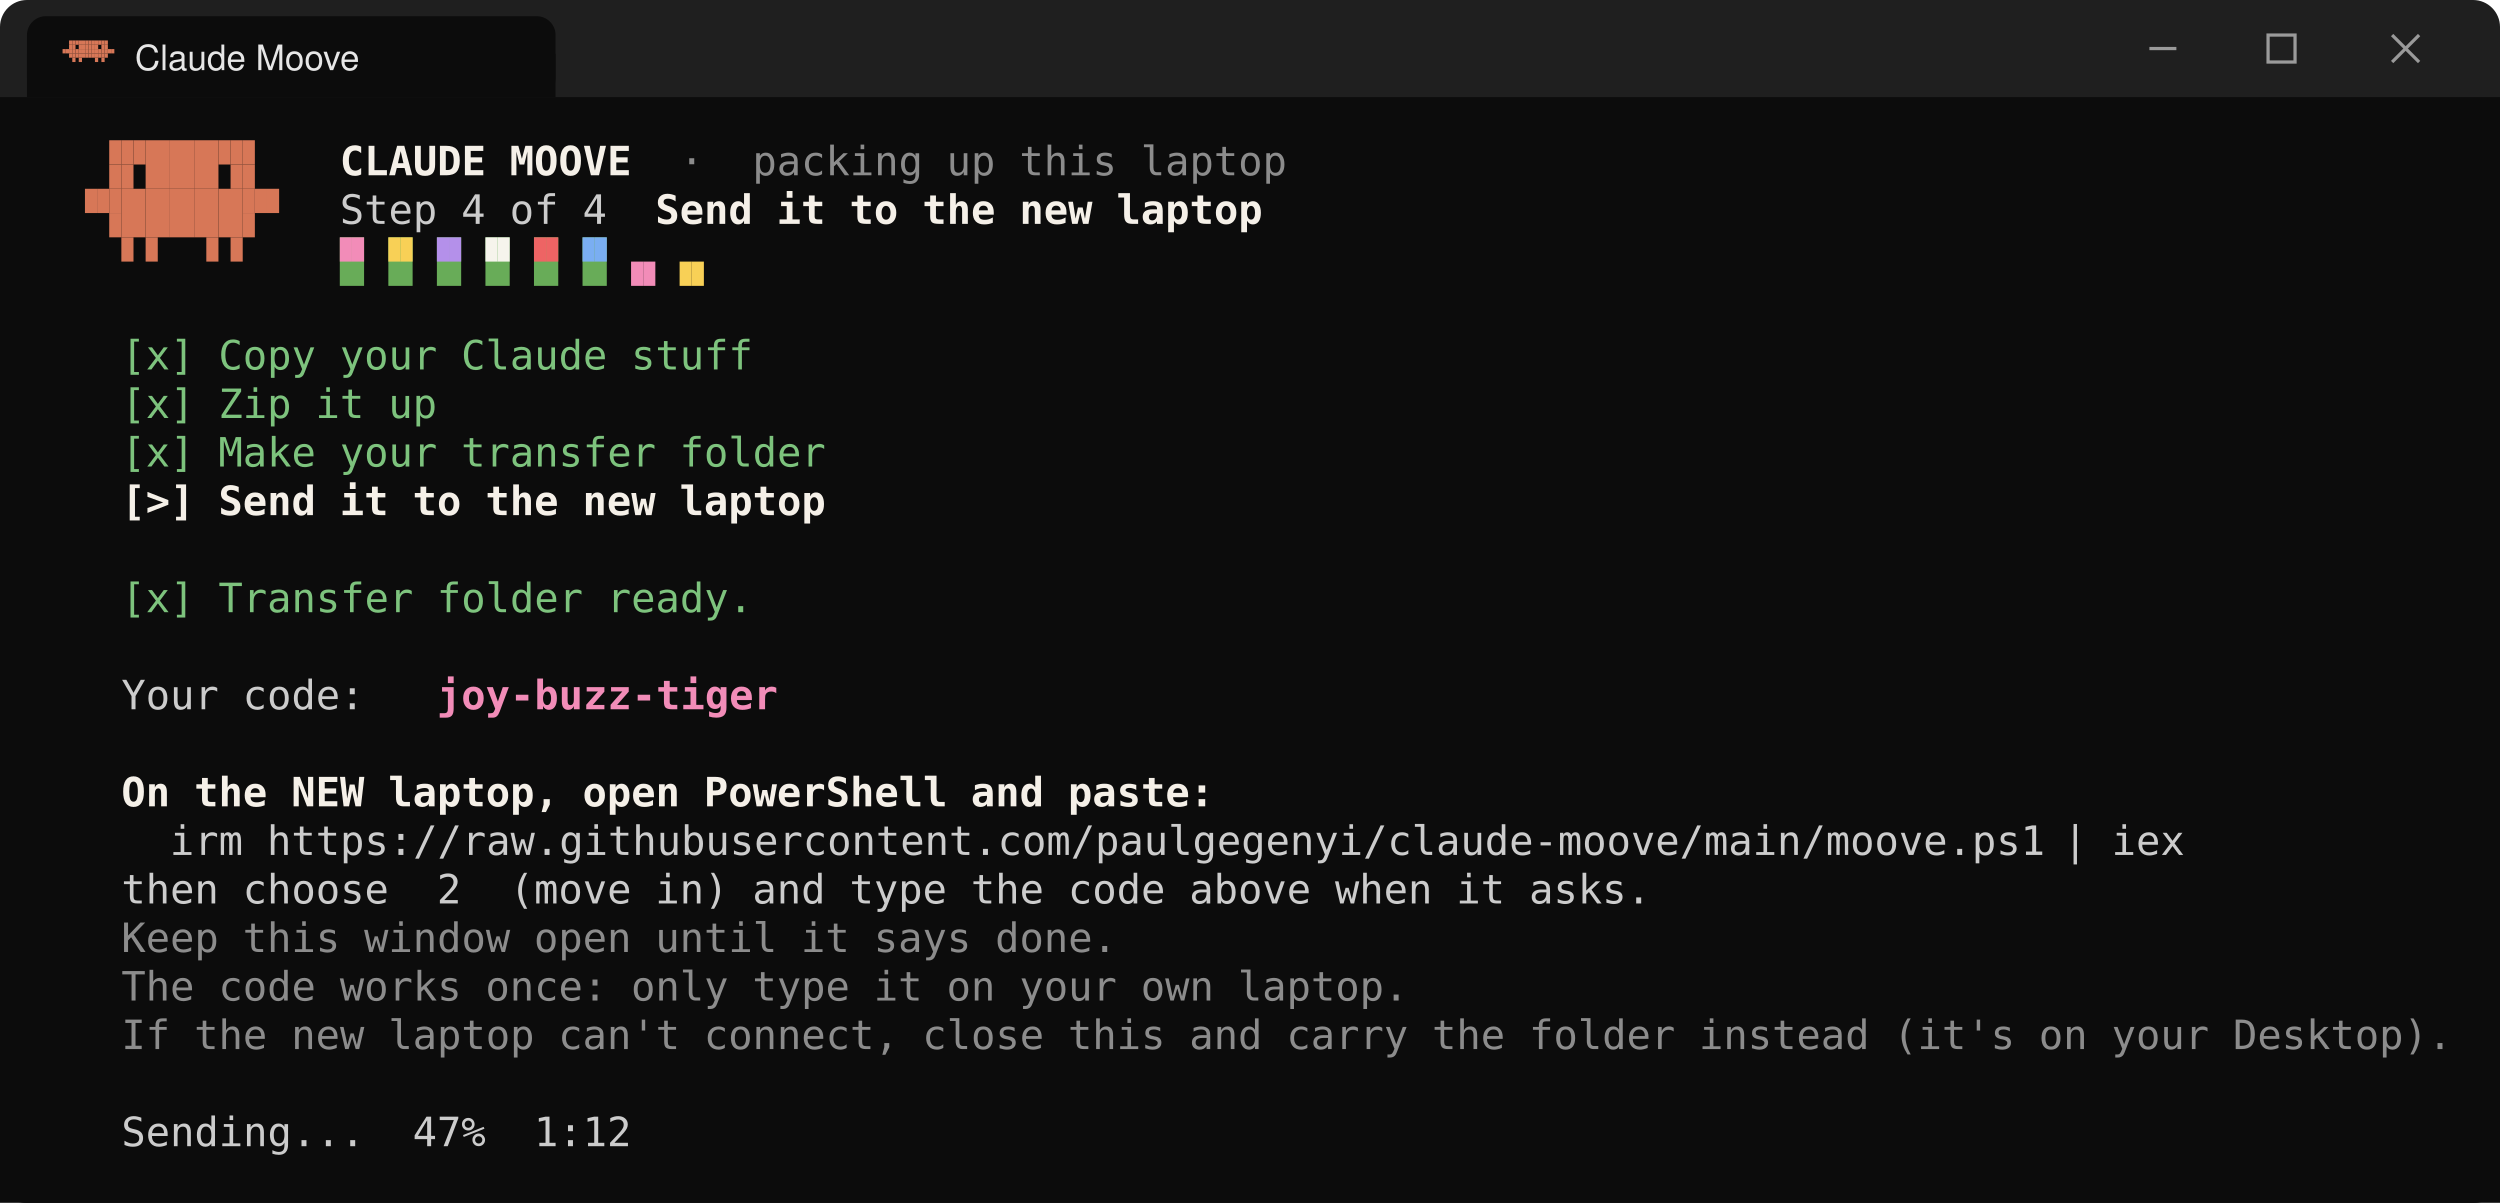
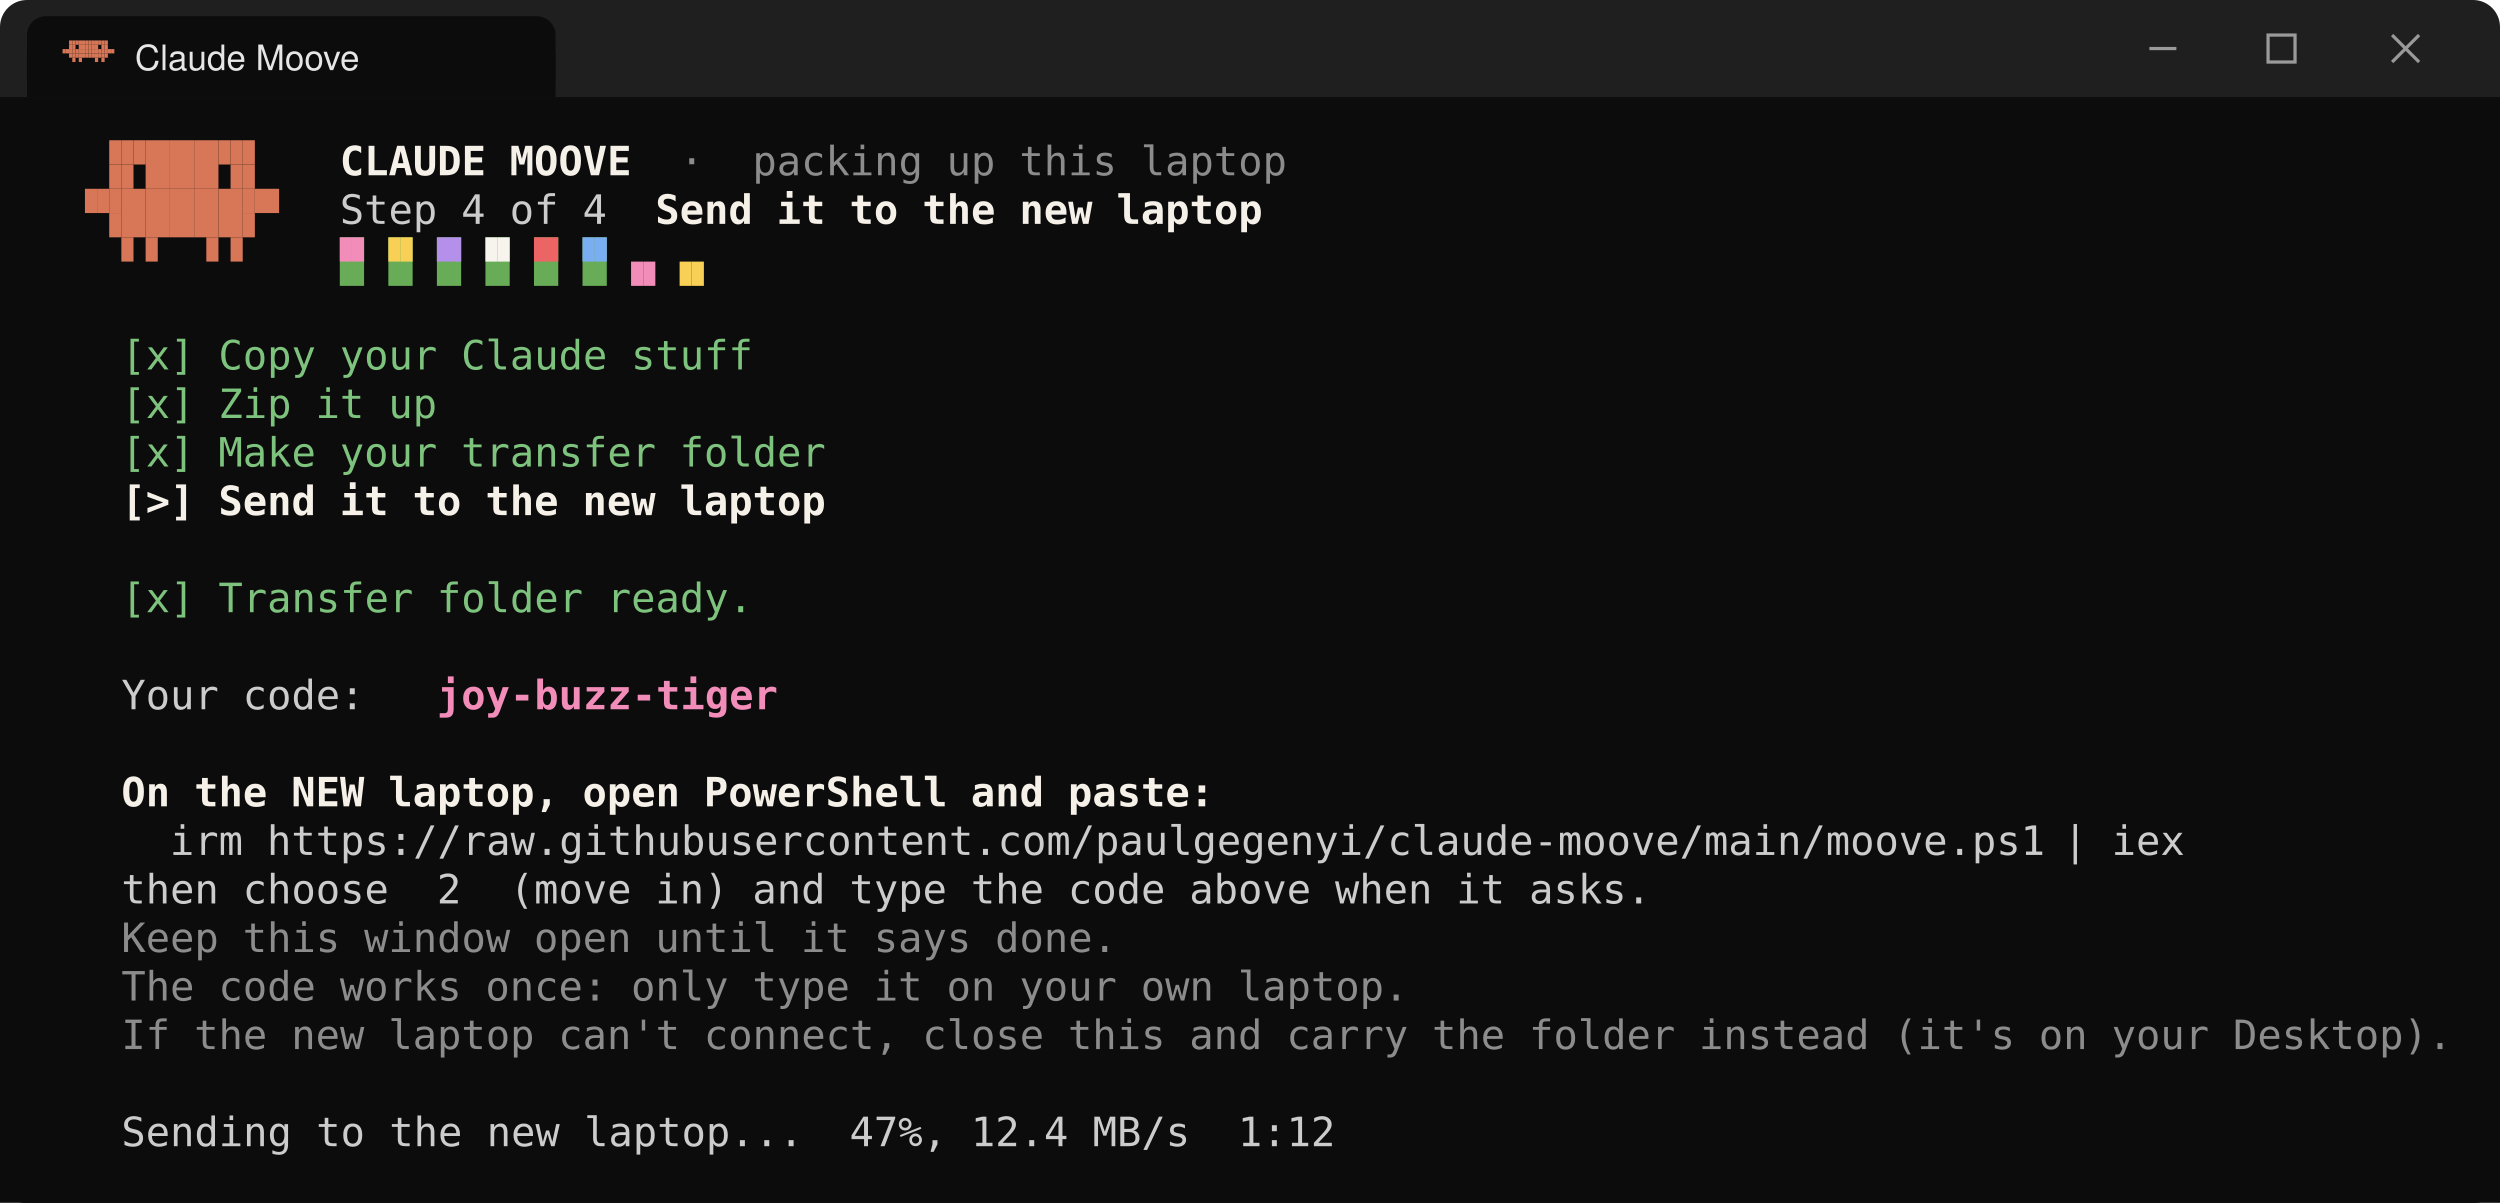
<svg xmlns="http://www.w3.org/2000/svg" width="927" height="446" viewBox="0 0 927 446">
  <rect width="927" height="446" rx="10" fill="#1f1f1f" />
  <rect y="36" width="927" height="410" fill="#0c0c0c" />
  <rect y="434" width="927" height="12" rx="10" fill="#0c0c0c" />
  <rect x="10" y="6" width="196" height="30" rx="7" fill="#0c0c0c" />
  <rect x="10" y="20" width="196" height="16" fill="#0c0c0c" />
  <rect x="25.6" y="15" width="1.2" height="1.6" fill="rgb(215,119,87)" />
  <rect x="26.8" y="15" width="1.2" height="1.6" fill="rgb(215,119,87)" />
  <rect x="28" y="15" width="1.2" height="1.6" fill="rgb(215,119,87)" />
  <rect x="29.2" y="15" width="1.2" height="1.6" fill="rgb(215,119,87)" />
  <rect x="30.4" y="15" width="1.2" height="1.6" fill="rgb(215,119,87)" />
  <rect x="31.6" y="15" width="1.2" height="1.6" fill="rgb(215,119,87)" />
  <rect x="32.8" y="15" width="1.2" height="1.6" fill="rgb(215,119,87)" />
  <rect x="34" y="15" width="1.2" height="1.6" fill="rgb(215,119,87)" />
  <rect x="35.2" y="15" width="1.2" height="1.6" fill="rgb(215,119,87)" />
  <rect x="36.4" y="15" width="1.2" height="1.6" fill="rgb(215,119,87)" />
  <rect x="37.6" y="15" width="1.2" height="1.6" fill="rgb(215,119,87)" />
  <rect x="38.8" y="15" width="1.2" height="1.6" fill="rgb(215,119,87)" />
  <rect x="25.6" y="16.6" width="1.2" height="1.6" fill="rgb(215,119,87)" />
  <rect x="26.8" y="16.6" width="1.2" height="1.6" fill="rgb(215,119,87)" />
  <rect x="29.2" y="16.6" width="1.2" height="1.6" fill="rgb(215,119,87)" />
  <rect x="30.4" y="16.6" width="1.2" height="1.6" fill="rgb(215,119,87)" />
  <rect x="31.6" y="16.6" width="1.2" height="1.6" fill="rgb(215,119,87)" />
  <rect x="32.8" y="16.6" width="1.2" height="1.6" fill="rgb(215,119,87)" />
  <rect x="34" y="16.6" width="1.2" height="1.6" fill="rgb(215,119,87)" />
  <rect x="35.2" y="16.6" width="1.2" height="1.6" fill="rgb(215,119,87)" />
  <rect x="37.6" y="16.6" width="1.2" height="1.6" fill="rgb(215,119,87)" />
  <rect x="38.8" y="16.6" width="1.2" height="1.6" fill="rgb(215,119,87)" />
  <rect x="23.2" y="18.2" width="1.2" height="1.6" fill="rgb(215,119,87)" />
  <rect x="24.4" y="18.2" width="1.2" height="1.6" fill="rgb(215,119,87)" />
  <rect x="25.6" y="18.2" width="1.2" height="1.6" fill="rgb(215,119,87)" />
  <rect x="26.8" y="18.2" width="1.2" height="1.6" fill="rgb(215,119,87)" />
  <rect x="28" y="18.2" width="1.2" height="1.6" fill="rgb(215,119,87)" />
  <rect x="29.2" y="18.2" width="1.2" height="1.6" fill="rgb(215,119,87)" />
  <rect x="30.4" y="18.2" width="1.2" height="1.6" fill="rgb(215,119,87)" />
  <rect x="31.6" y="18.2" width="1.2" height="1.6" fill="rgb(215,119,87)" />
  <rect x="32.8" y="18.2" width="1.2" height="1.6" fill="rgb(215,119,87)" />
  <rect x="34" y="18.2" width="1.2" height="1.6" fill="rgb(215,119,87)" />
  <rect x="35.2" y="18.2" width="1.2" height="1.6" fill="rgb(215,119,87)" />
  <rect x="36.4" y="18.2" width="1.2" height="1.6" fill="rgb(215,119,87)" />
  <rect x="37.6" y="18.2" width="1.2" height="1.6" fill="rgb(215,119,87)" />
  <rect x="38.8" y="18.2" width="1.2" height="1.6" fill="rgb(215,119,87)" />
  <rect x="40" y="18.2" width="1.2" height="1.6" fill="rgb(215,119,87)" />
  <rect x="41.2" y="18.2" width="1.2" height="1.6" fill="rgb(215,119,87)" />
  <rect x="25.6" y="19.8" width="1.2" height="1.6" fill="rgb(215,119,87)" />
  <rect x="26.8" y="19.8" width="1.2" height="1.6" fill="rgb(215,119,87)" />
  <rect x="28" y="19.8" width="1.2" height="1.6" fill="rgb(215,119,87)" />
  <rect x="29.2" y="19.8" width="1.2" height="1.6" fill="rgb(215,119,87)" />
  <rect x="30.4" y="19.8" width="1.2" height="1.6" fill="rgb(215,119,87)" />
  <rect x="31.6" y="19.8" width="1.2" height="1.6" fill="rgb(215,119,87)" />
  <rect x="32.8" y="19.8" width="1.2" height="1.6" fill="rgb(215,119,87)" />
  <rect x="34" y="19.8" width="1.2" height="1.6" fill="rgb(215,119,87)" />
  <rect x="35.2" y="19.8" width="1.2" height="1.6" fill="rgb(215,119,87)" />
  <rect x="36.4" y="19.8" width="1.2" height="1.6" fill="rgb(215,119,87)" />
  <rect x="37.6" y="19.8" width="1.2" height="1.6" fill="rgb(215,119,87)" />
  <rect x="38.8" y="19.8" width="1.2" height="1.6" fill="rgb(215,119,87)" />
  <rect x="26.8" y="21.4" width="1.2" height="1.6" fill="rgb(215,119,87)" />
  <rect x="29.2" y="21.4" width="1.2" height="1.6" fill="rgb(215,119,87)" />
  <rect x="35.2" y="21.4" width="1.2" height="1.6" fill="rgb(215,119,87)" />
  <rect x="37.6" y="21.4" width="1.2" height="1.6" fill="rgb(215,119,87)" />
  <text x="50" y="26" font-family="Segoe UI, Helvetica, Arial, sans-serif" font-size="13" fill="#e6e6e6">Claude Moove</text>
  <g stroke="#9a9a9a" stroke-width="1.2" fill="none">
    <line x1="797" y1="18" x2="807" y2="18" />
    <rect x="841" y="13" width="10" height="10" />
    <line x1="887" y1="13" x2="897" y2="23" />
    <line x1="897" y1="13" x2="887" y2="23" />
  </g>
  <g font-family="Cascadia Mono, Consolas, 'DejaVu Sans Mono', Menlo, monospace" font-size="15" xml:space="preserve">
    <rect x="40.5" y="52" width="4.5" height="9" fill="rgb(215,119,87)" />
    <rect x="40.5" y="61" width="4.5" height="9" fill="rgb(215,119,87)" />
    <rect x="45" y="52" width="4.5" height="9" fill="rgb(215,119,87)" />
    <rect x="49.5" y="52" width="4.5" height="9" fill="rgb(215,119,87)" />
    <rect x="45" y="61" width="4.5" height="9" fill="rgb(215,119,87)" />
    <rect x="54" y="52" width="9" height="18" fill="rgb(215,119,87)" />
    <rect x="63" y="52" width="9" height="18" fill="rgb(215,119,87)" />
    <rect x="72" y="52" width="9" height="18" fill="rgb(215,119,87)" />
    <rect x="81" y="52" width="4.5" height="9" fill="rgb(215,119,87)" />
    <rect x="85.5" y="52" width="4.5" height="9" fill="rgb(215,119,87)" />
    <rect x="85.5" y="61" width="4.5" height="9" fill="rgb(215,119,87)" />
    <rect x="90" y="52" width="4.5" height="9" fill="rgb(215,119,87)" />
    <rect x="90" y="61" width="4.5" height="9" fill="rgb(215,119,87)" />
    <text x="126" y="65" textLength="54" lengthAdjust="spacingAndGlyphs" fill="rgb(245,240,232)" font-weight="bold">CLAUDE</text>
    <text x="189" y="65" textLength="45" lengthAdjust="spacingAndGlyphs" fill="rgb(245,240,232)" font-weight="bold">MOOVE</text>
    <text x="252" y="65" textLength="9" lengthAdjust="spacingAndGlyphs" fill="rgb(140,140,140)">·</text>
    <text x="279" y="65" textLength="63" lengthAdjust="spacingAndGlyphs" fill="rgb(140,140,140)">packing</text>
    <text x="351" y="65" textLength="18" lengthAdjust="spacingAndGlyphs" fill="rgb(140,140,140)">up</text>
    <text x="378" y="65" textLength="36" lengthAdjust="spacingAndGlyphs" fill="rgb(140,140,140)">this</text>
    <text x="423" y="65" textLength="54" lengthAdjust="spacingAndGlyphs" fill="rgb(140,140,140)">laptop</text>
    <rect x="31.5" y="70" width="4.5" height="9" fill="rgb(215,119,87)" />
    <rect x="36" y="70" width="4.5" height="9" fill="rgb(215,119,87)" />
    <rect x="40.5" y="70" width="4.5" height="9" fill="rgb(215,119,87)" />
    <rect x="40.5" y="79" width="4.5" height="9" fill="rgb(215,119,87)" />
    <rect x="45" y="70" width="9" height="18" fill="rgb(215,119,87)" />
    <rect x="54" y="70" width="9" height="18" fill="rgb(215,119,87)" />
    <rect x="63" y="70" width="9" height="18" fill="rgb(215,119,87)" />
    <rect x="72" y="70" width="9" height="18" fill="rgb(215,119,87)" />
    <rect x="81" y="70" width="9" height="18" fill="rgb(215,119,87)" />
    <rect x="90" y="70" width="4.5" height="9" fill="rgb(215,119,87)" />
    <rect x="94.5" y="70" width="4.5" height="9" fill="rgb(215,119,87)" />
    <rect x="90" y="79" width="4.5" height="9" fill="rgb(215,119,87)" />
    <rect x="99" y="70" width="4.5" height="9" fill="rgb(215,119,87)" />
    <text x="126" y="83" textLength="36" lengthAdjust="spacingAndGlyphs" fill="#cccccc">Step</text>
    <text x="171" y="83" textLength="9" lengthAdjust="spacingAndGlyphs" fill="#cccccc">4</text>
    <text x="189" y="83" textLength="18" lengthAdjust="spacingAndGlyphs" fill="#cccccc">of</text>
    <text x="216" y="83" textLength="9" lengthAdjust="spacingAndGlyphs" fill="#cccccc">4</text>
    <text x="243" y="83" textLength="36" lengthAdjust="spacingAndGlyphs" fill="rgb(245,240,232)" font-weight="bold">Send</text>
    <text x="288" y="83" textLength="18" lengthAdjust="spacingAndGlyphs" fill="rgb(245,240,232)" font-weight="bold">it</text>
    <text x="315" y="83" textLength="18" lengthAdjust="spacingAndGlyphs" fill="rgb(245,240,232)" font-weight="bold">to</text>
    <text x="342" y="83" textLength="27" lengthAdjust="spacingAndGlyphs" fill="rgb(245,240,232)" font-weight="bold">the</text>
    <text x="378" y="83" textLength="27" lengthAdjust="spacingAndGlyphs" fill="rgb(245,240,232)" font-weight="bold">new</text>
    <text x="414" y="83" textLength="54" lengthAdjust="spacingAndGlyphs" fill="rgb(245,240,232)" font-weight="bold">laptop</text>
    <rect x="45" y="88" width="4.5" height="9" fill="rgb(215,119,87)" />
    <rect x="54" y="88" width="4.5" height="9" fill="rgb(215,119,87)" />
    <rect x="76.5" y="88" width="4.5" height="9" fill="rgb(215,119,87)" />
    <rect x="85.5" y="88" width="4.5" height="9" fill="rgb(215,119,87)" />
    <rect x="126" y="88" width="9" height="18" fill="rgb(104,172,88)" />
    <rect x="126" y="88" width="4.5" height="9" fill="rgb(242,140,184)" />
    <rect x="130.5" y="88" width="4.5" height="9" fill="rgb(242,140,184)" />
    <rect x="144" y="88" width="9" height="18" fill="rgb(104,172,88)" />
    <rect x="144" y="88" width="4.5" height="9" fill="rgb(248,208,86)" />
    <rect x="148.5" y="88" width="4.5" height="9" fill="rgb(248,208,86)" />
    <rect x="162" y="88" width="9" height="18" fill="rgb(104,172,88)" />
    <rect x="162" y="88" width="4.5" height="9" fill="rgb(180,144,234)" />
    <rect x="166.5" y="88" width="4.5" height="9" fill="rgb(180,144,234)" />
    <rect x="180" y="88" width="9" height="18" fill="rgb(104,172,88)" />
    <rect x="180" y="88" width="4.5" height="9" fill="rgb(246,244,236)" />
    <rect x="184.5" y="88" width="4.5" height="9" fill="rgb(246,244,236)" />
    <rect x="198" y="88" width="9" height="18" fill="rgb(104,172,88)" />
    <rect x="198" y="88" width="4.5" height="9" fill="rgb(238,100,100)" />
    <rect x="202.5" y="88" width="4.5" height="9" fill="rgb(238,100,100)" />
    <rect x="216" y="88" width="9" height="18" fill="rgb(104,172,88)" />
    <rect x="216" y="88" width="4.5" height="9" fill="rgb(122,174,242)" />
    <rect x="220.5" y="88" width="4.5" height="9" fill="rgb(122,174,242)" />
    <rect x="234" y="97" width="4.5" height="9" fill="rgb(242,140,184)" />
    <rect x="238.5" y="97" width="4.5" height="9" fill="rgb(242,140,184)" />
    <rect x="252" y="97" width="4.5" height="9" fill="rgb(248,208,86)" />
    <rect x="256.5" y="97" width="4.5" height="9" fill="rgb(248,208,86)" />
    <text x="45" y="137" textLength="27" lengthAdjust="spacingAndGlyphs" fill="rgb(125,195,125)">[x]</text>
    <text x="81" y="137" textLength="36" lengthAdjust="spacingAndGlyphs" fill="rgb(125,195,125)">Copy</text>
    <text x="126" y="137" textLength="36" lengthAdjust="spacingAndGlyphs" fill="rgb(125,195,125)">your</text>
    <text x="171" y="137" textLength="54" lengthAdjust="spacingAndGlyphs" fill="rgb(125,195,125)">Claude</text>
    <text x="234" y="137" textLength="45" lengthAdjust="spacingAndGlyphs" fill="rgb(125,195,125)">stuff</text>
    <text x="45" y="155" textLength="27" lengthAdjust="spacingAndGlyphs" fill="rgb(125,195,125)">[x]</text>
    <text x="81" y="155" textLength="27" lengthAdjust="spacingAndGlyphs" fill="rgb(125,195,125)">Zip</text>
    <text x="117" y="155" textLength="18" lengthAdjust="spacingAndGlyphs" fill="rgb(125,195,125)">it</text>
    <text x="144" y="155" textLength="18" lengthAdjust="spacingAndGlyphs" fill="rgb(125,195,125)">up</text>
    <text x="45" y="173" textLength="27" lengthAdjust="spacingAndGlyphs" fill="rgb(125,195,125)">[x]</text>
    <text x="81" y="173" textLength="36" lengthAdjust="spacingAndGlyphs" fill="rgb(125,195,125)">Make</text>
    <text x="126" y="173" textLength="36" lengthAdjust="spacingAndGlyphs" fill="rgb(125,195,125)">your</text>
    <text x="171" y="173" textLength="72" lengthAdjust="spacingAndGlyphs" fill="rgb(125,195,125)">transfer</text>
    <text x="252" y="173" textLength="54" lengthAdjust="spacingAndGlyphs" fill="rgb(125,195,125)">folder</text>
    <text x="45" y="191" textLength="27" lengthAdjust="spacingAndGlyphs" fill="rgb(245,240,232)" font-weight="bold">[&gt;]</text>
    <text x="81" y="191" textLength="36" lengthAdjust="spacingAndGlyphs" fill="rgb(245,240,232)" font-weight="bold">Send</text>
    <text x="126" y="191" textLength="18" lengthAdjust="spacingAndGlyphs" fill="rgb(245,240,232)" font-weight="bold">it</text>
    <text x="153" y="191" textLength="18" lengthAdjust="spacingAndGlyphs" fill="rgb(245,240,232)" font-weight="bold">to</text>
    <text x="180" y="191" textLength="27" lengthAdjust="spacingAndGlyphs" fill="rgb(245,240,232)" font-weight="bold">the</text>
    <text x="216" y="191" textLength="27" lengthAdjust="spacingAndGlyphs" fill="rgb(245,240,232)" font-weight="bold">new</text>
    <text x="252" y="191" textLength="54" lengthAdjust="spacingAndGlyphs" fill="rgb(245,240,232)" font-weight="bold">laptop</text>
    <text x="45" y="227" textLength="27" lengthAdjust="spacingAndGlyphs" fill="rgb(125,195,125)">[x]</text>
    <text x="81" y="227" textLength="72" lengthAdjust="spacingAndGlyphs" fill="rgb(125,195,125)">Transfer</text>
    <text x="162" y="227" textLength="54" lengthAdjust="spacingAndGlyphs" fill="rgb(125,195,125)">folder</text>
    <text x="225" y="227" textLength="54" lengthAdjust="spacingAndGlyphs" fill="rgb(125,195,125)">ready.</text>
    <text x="45" y="263" textLength="36" lengthAdjust="spacingAndGlyphs" fill="#cccccc">Your</text>
    <text x="90" y="263" textLength="45" lengthAdjust="spacingAndGlyphs" fill="#cccccc">code:</text>
    <text x="162" y="263" textLength="126" lengthAdjust="spacingAndGlyphs" fill="rgb(242,140,184)" font-weight="bold">joy-buzz-tiger</text>
    <text x="45" y="299" textLength="18" lengthAdjust="spacingAndGlyphs" fill="rgb(245,240,232)" font-weight="bold">On</text>
    <text x="72" y="299" textLength="27" lengthAdjust="spacingAndGlyphs" fill="rgb(245,240,232)" font-weight="bold">the</text>
    <text x="108" y="299" textLength="27" lengthAdjust="spacingAndGlyphs" fill="rgb(245,240,232)" font-weight="bold">NEW</text>
    <text x="144" y="299" textLength="63" lengthAdjust="spacingAndGlyphs" fill="rgb(245,240,232)" font-weight="bold">laptop,</text>
    <text x="216" y="299" textLength="36" lengthAdjust="spacingAndGlyphs" fill="rgb(245,240,232)" font-weight="bold">open</text>
    <text x="261" y="299" textLength="90" lengthAdjust="spacingAndGlyphs" fill="rgb(245,240,232)" font-weight="bold">PowerShell</text>
    <text x="360" y="299" textLength="27" lengthAdjust="spacingAndGlyphs" fill="rgb(245,240,232)" font-weight="bold">and</text>
    <text x="396" y="299" textLength="54" lengthAdjust="spacingAndGlyphs" fill="rgb(245,240,232)" font-weight="bold">paste:</text>
    <text x="63" y="317" textLength="27" lengthAdjust="spacingAndGlyphs" fill="#cccccc">irm</text>
    <text x="99" y="317" textLength="657" lengthAdjust="spacingAndGlyphs" fill="#cccccc">https://raw.githubusercontent.com/paulgegenyi/claude-moove/main/moove.ps1</text>
    <text x="765" y="317" textLength="9" lengthAdjust="spacingAndGlyphs" fill="#cccccc">|</text>
    <text x="783" y="317" textLength="27" lengthAdjust="spacingAndGlyphs" fill="#cccccc">iex</text>
    <text x="45" y="335" textLength="36" lengthAdjust="spacingAndGlyphs" fill="#cccccc">then</text>
    <text x="90" y="335" textLength="54" lengthAdjust="spacingAndGlyphs" fill="#cccccc">choose</text>
    <text x="162" y="335" textLength="9" lengthAdjust="spacingAndGlyphs" fill="#cccccc">2</text>
    <text x="189" y="335" textLength="45" lengthAdjust="spacingAndGlyphs" fill="#cccccc">(move</text>
    <text x="243" y="335" textLength="27" lengthAdjust="spacingAndGlyphs" fill="#cccccc">in)</text>
    <text x="279" y="335" textLength="27" lengthAdjust="spacingAndGlyphs" fill="#cccccc">and</text>
    <text x="315" y="335" textLength="36" lengthAdjust="spacingAndGlyphs" fill="#cccccc">type</text>
    <text x="360" y="335" textLength="27" lengthAdjust="spacingAndGlyphs" fill="#cccccc">the</text>
    <text x="396" y="335" textLength="36" lengthAdjust="spacingAndGlyphs" fill="#cccccc">code</text>
    <text x="441" y="335" textLength="45" lengthAdjust="spacingAndGlyphs" fill="#cccccc">above</text>
    <text x="495" y="335" textLength="36" lengthAdjust="spacingAndGlyphs" fill="#cccccc">when</text>
    <text x="540" y="335" textLength="18" lengthAdjust="spacingAndGlyphs" fill="#cccccc">it</text>
    <text x="567" y="335" textLength="45" lengthAdjust="spacingAndGlyphs" fill="#cccccc">asks.</text>
    <text x="45" y="353" textLength="36" lengthAdjust="spacingAndGlyphs" fill="rgb(140,140,140)">Keep</text>
    <text x="90" y="353" textLength="36" lengthAdjust="spacingAndGlyphs" fill="rgb(140,140,140)">this</text>
    <text x="135" y="353" textLength="54" lengthAdjust="spacingAndGlyphs" fill="rgb(140,140,140)">window</text>
    <text x="198" y="353" textLength="36" lengthAdjust="spacingAndGlyphs" fill="rgb(140,140,140)">open</text>
    <text x="243" y="353" textLength="45" lengthAdjust="spacingAndGlyphs" fill="rgb(140,140,140)">until</text>
    <text x="297" y="353" textLength="18" lengthAdjust="spacingAndGlyphs" fill="rgb(140,140,140)">it</text>
    <text x="324" y="353" textLength="36" lengthAdjust="spacingAndGlyphs" fill="rgb(140,140,140)">says</text>
    <text x="369" y="353" textLength="45" lengthAdjust="spacingAndGlyphs" fill="rgb(140,140,140)">done.</text>
    <text x="45" y="371" textLength="27" lengthAdjust="spacingAndGlyphs" fill="rgb(140,140,140)">The</text>
    <text x="81" y="371" textLength="36" lengthAdjust="spacingAndGlyphs" fill="rgb(140,140,140)">code</text>
    <text x="126" y="371" textLength="45" lengthAdjust="spacingAndGlyphs" fill="rgb(140,140,140)">works</text>
    <text x="180" y="371" textLength="45" lengthAdjust="spacingAndGlyphs" fill="rgb(140,140,140)">once:</text>
    <text x="234" y="371" textLength="36" lengthAdjust="spacingAndGlyphs" fill="rgb(140,140,140)">only</text>
    <text x="279" y="371" textLength="36" lengthAdjust="spacingAndGlyphs" fill="rgb(140,140,140)">type</text>
    <text x="324" y="371" textLength="18" lengthAdjust="spacingAndGlyphs" fill="rgb(140,140,140)">it</text>
    <text x="351" y="371" textLength="18" lengthAdjust="spacingAndGlyphs" fill="rgb(140,140,140)">on</text>
    <text x="378" y="371" textLength="36" lengthAdjust="spacingAndGlyphs" fill="rgb(140,140,140)">your</text>
    <text x="423" y="371" textLength="27" lengthAdjust="spacingAndGlyphs" fill="rgb(140,140,140)">own</text>
    <text x="459" y="371" textLength="63" lengthAdjust="spacingAndGlyphs" fill="rgb(140,140,140)">laptop.</text>
    <text x="45" y="389" textLength="18" lengthAdjust="spacingAndGlyphs" fill="rgb(140,140,140)">If</text>
    <text x="72" y="389" textLength="27" lengthAdjust="spacingAndGlyphs" fill="rgb(140,140,140)">the</text>
    <text x="108" y="389" textLength="27" lengthAdjust="spacingAndGlyphs" fill="rgb(140,140,140)">new</text>
    <text x="144" y="389" textLength="54" lengthAdjust="spacingAndGlyphs" fill="rgb(140,140,140)">laptop</text>
    <text x="207" y="389" textLength="45" lengthAdjust="spacingAndGlyphs" fill="rgb(140,140,140)">can't</text>
    <text x="261" y="389" textLength="72" lengthAdjust="spacingAndGlyphs" fill="rgb(140,140,140)">connect,</text>
    <text x="342" y="389" textLength="45" lengthAdjust="spacingAndGlyphs" fill="rgb(140,140,140)">close</text>
    <text x="396" y="389" textLength="36" lengthAdjust="spacingAndGlyphs" fill="rgb(140,140,140)">this</text>
    <text x="441" y="389" textLength="27" lengthAdjust="spacingAndGlyphs" fill="rgb(140,140,140)">and</text>
    <text x="477" y="389" textLength="45" lengthAdjust="spacingAndGlyphs" fill="rgb(140,140,140)">carry</text>
    <text x="531" y="389" textLength="27" lengthAdjust="spacingAndGlyphs" fill="rgb(140,140,140)">the</text>
    <text x="567" y="389" textLength="54" lengthAdjust="spacingAndGlyphs" fill="rgb(140,140,140)">folder</text>
    <text x="630" y="389" textLength="63" lengthAdjust="spacingAndGlyphs" fill="rgb(140,140,140)">instead</text>
    <text x="702" y="389" textLength="45" lengthAdjust="spacingAndGlyphs" fill="rgb(140,140,140)">(it's</text>
    <text x="756" y="389" textLength="18" lengthAdjust="spacingAndGlyphs" fill="rgb(140,140,140)">on</text>
    <text x="783" y="389" textLength="36" lengthAdjust="spacingAndGlyphs" fill="rgb(140,140,140)">your</text>
    <text x="828" y="389" textLength="81" lengthAdjust="spacingAndGlyphs" fill="rgb(140,140,140)">Desktop).</text>
-     <text x="45" y="425" textLength="90" lengthAdjust="spacingAndGlyphs" fill="#cccccc">Sending...</text>
-     <text x="153" y="425" textLength="27" lengthAdjust="spacingAndGlyphs" fill="#cccccc">47%</text>
-     <text x="198" y="425" textLength="36" lengthAdjust="spacingAndGlyphs" fill="#cccccc">1:12</text>
+     <text x="45" y="425" textLength="252" lengthAdjust="spacingAndGlyphs" fill="#cccccc">Sending to the new laptop...</text>
+     <text x="315" y="425" textLength="36" lengthAdjust="spacingAndGlyphs" fill="#cccccc">47%,</text>
+     <text x="360" y="425" textLength="81" lengthAdjust="spacingAndGlyphs" fill="#cccccc">12.4 MB/s</text>
+     <text x="459" y="425" textLength="36" lengthAdjust="spacingAndGlyphs" fill="#cccccc">1:12</text>
  </g>
</svg>
